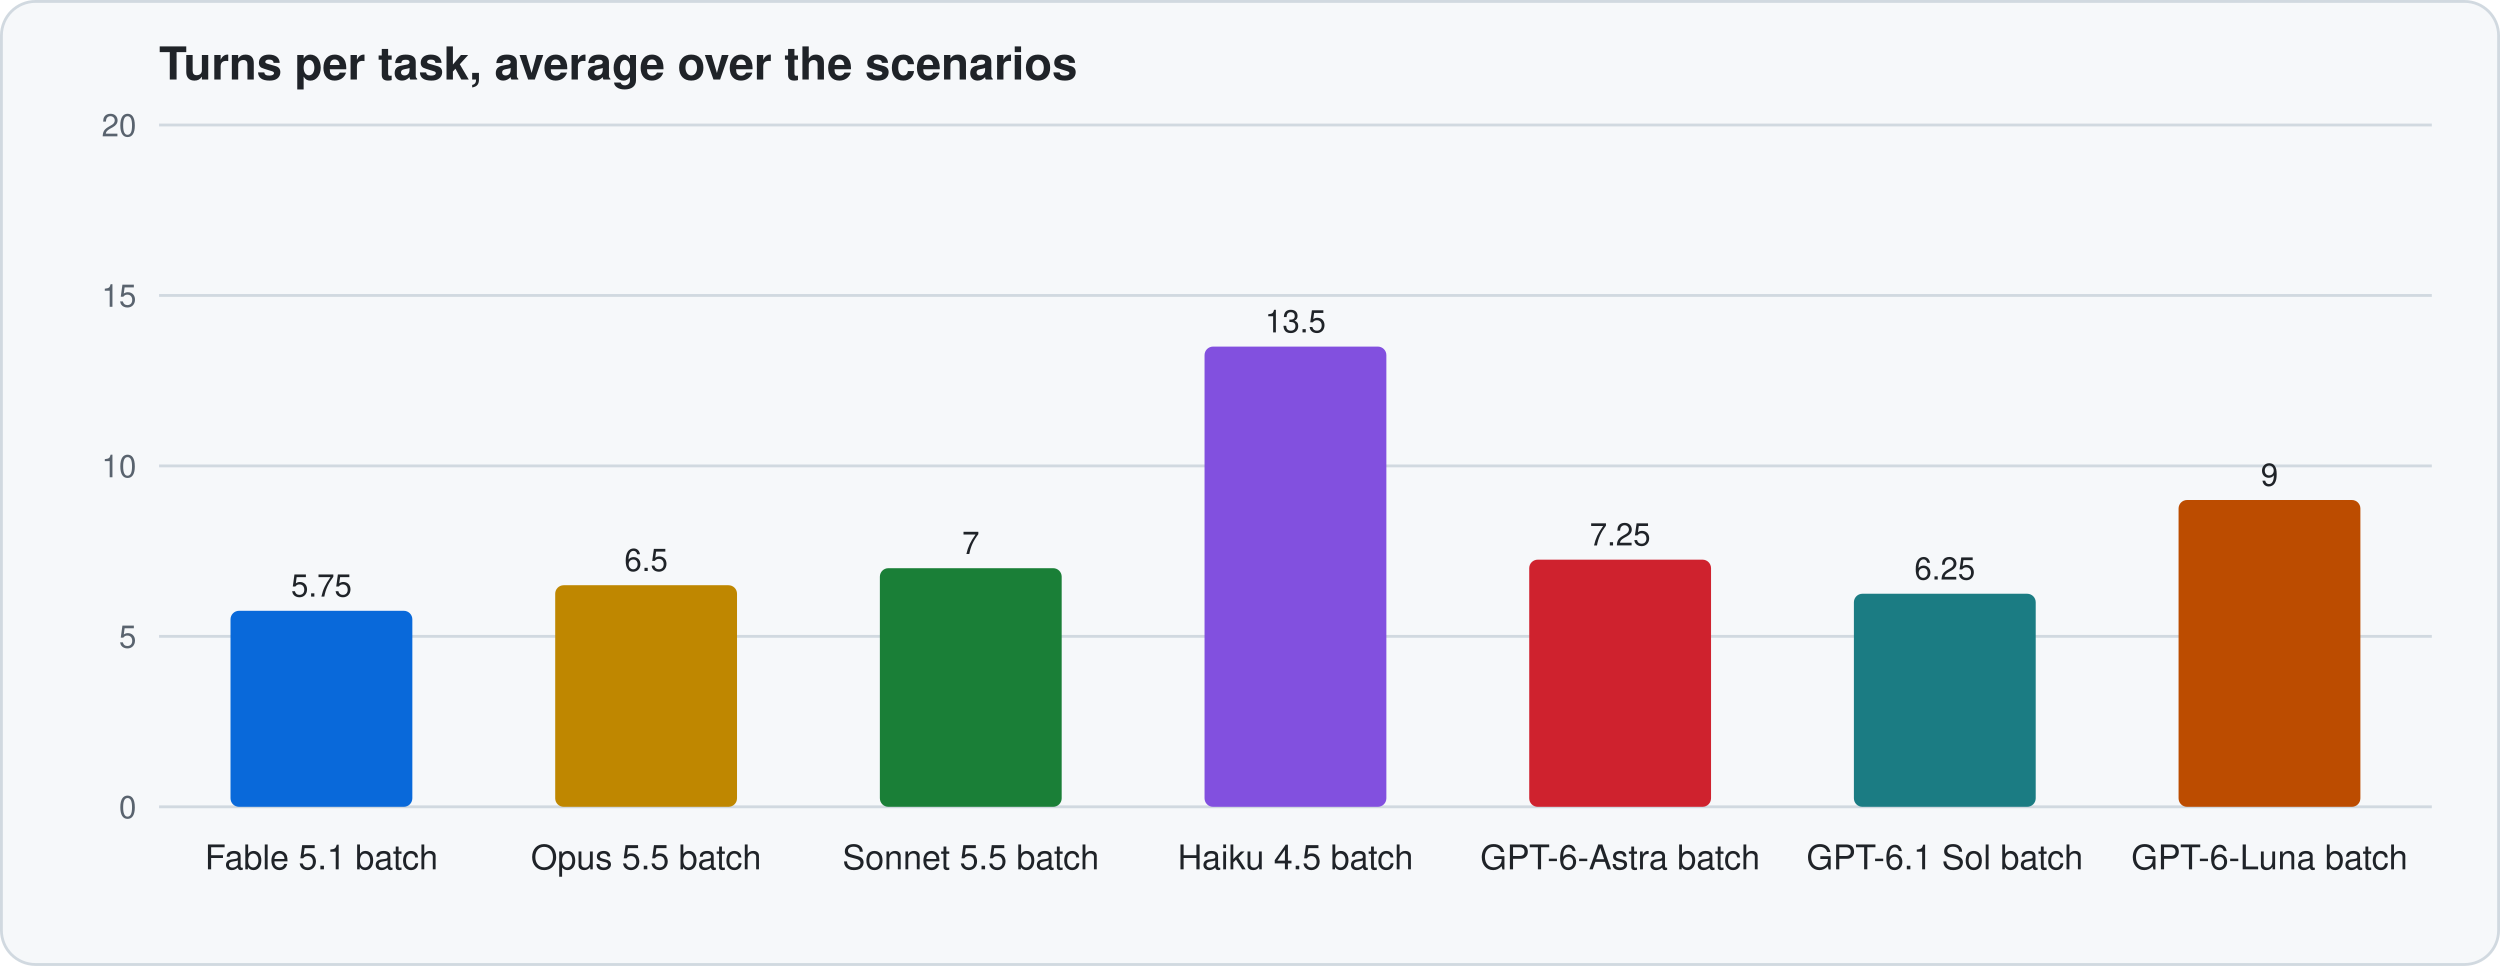
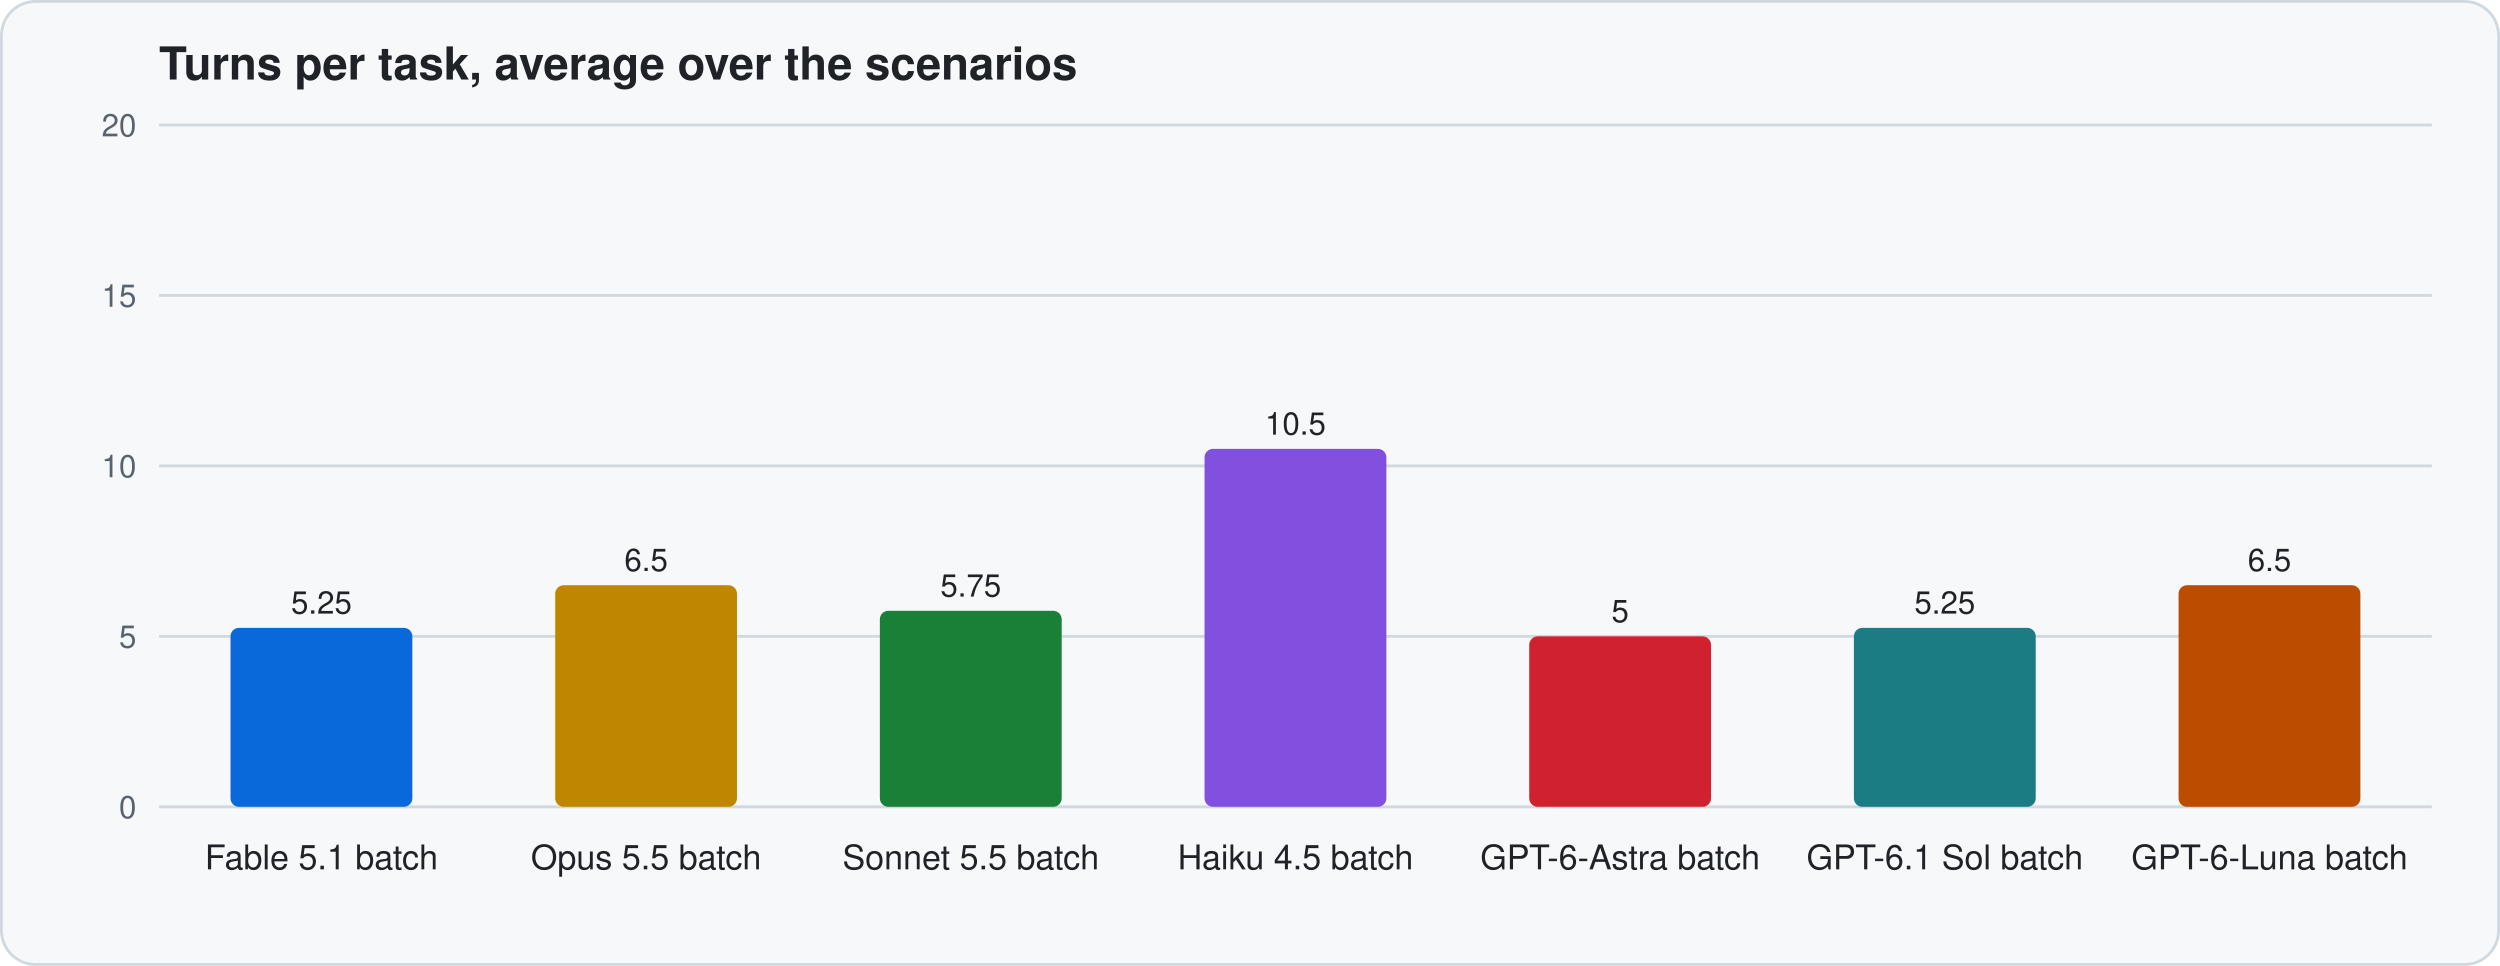
<svg xmlns="http://www.w3.org/2000/svg" width="880" height="340" viewBox="0 0 880 340" role="img" aria-labelledby="title desc">
  <style>
    .bg { fill: #f6f8fa; stroke: #d1d9e0; }
    .rule { stroke: #d1d9e0; }
    .text { fill: #1f2328; }
    .muted { fill: #59636e; }
    .s0 { fill: #0969da; }
    .s1 { fill: #bf8700; }
    .s2 { fill: #1a7f37; }
    .s3 { fill: #8250df; }
    .s4 { fill: #cf222e; }
    .s5 { fill: #1b7c83; }
    .s6 { fill: #bc4c00; }
    .sans { font-family: ui-sans-serif, -apple-system, "Segoe UI", Helvetica, Arial, sans-serif; }
    .mono { font-family: ui-monospace, SFMono-Regular, Menlo, Consolas, monospace; }
    @media (prefers-color-scheme: dark) {
      .bg { fill: #0d1117; stroke: #3d444d; }
      .rule { stroke: #3d444d; }
      .text { fill: #f0f6fc; }
      .muted { fill: #9198a1; }
      .s0 { fill: #4493f8; }
      .s1 { fill: #d29922; }
      .s2 { fill: #3fb950; }
      .s3 { fill: #ab7df8; }
      .s4 { fill: #f85149; }
      .s5 { fill: #39c5cf; }
      .s6 { fill: #f0883e; }
    }
  </style>
  <rect class="bg" x="0.5" y="0.5" width="879" height="339" rx="12" />
  <text class="text sans" x="56" y="28" font-size="16" font-weight="600">Turns per task, average over the scenarios</text>
  <line class="rule" x1="56" x2="856" y1="284" y2="284" />
  <text class="muted sans" x="48" y="288" font-size="11" text-anchor="end">0</text>
  <line class="rule" x1="56" x2="856" y1="224" y2="224" />
  <text class="muted sans" x="48" y="228" font-size="11" text-anchor="end">5</text>
  <line class="rule" x1="56" x2="856" y1="164" y2="164" />
  <text class="muted sans" x="48" y="168" font-size="11" text-anchor="end">10</text>
  <line class="rule" x1="56" x2="856" y1="104" y2="104" />
  <text class="muted sans" x="48" y="108" font-size="11" text-anchor="end">15</text>
  <line class="rule" x1="56" x2="856" y1="44" y2="44" />
  <text class="muted sans" x="48" y="48" font-size="11" text-anchor="end">20</text>
-   <rect class="s0" x="81.143" y="215" width="64" height="69" rx="3" />
-   <text class="text sans" x="113.143" y="210" font-size="11" text-anchor="middle">5.75</text>
+   <rect class="s0" x="81.143" y="221" width="64" height="63" rx="3" />
+   <text class="text sans" x="113.143" y="216" font-size="11" text-anchor="middle">5.25</text>
  <text class="text sans" x="113.143" y="306" font-size="12" text-anchor="middle">Fable 5.1 batch</text>
  <rect class="s1" x="195.429" y="206" width="64" height="78" rx="3" />
  <text class="text sans" x="227.429" y="201" font-size="11" text-anchor="middle">6.5</text>
  <text class="text sans" x="227.429" y="306" font-size="12" text-anchor="middle">Opus 5.5 batch</text>
-   <rect class="s2" x="309.714" y="200" width="64" height="84" rx="3" />
-   <text class="text sans" x="341.714" y="195" font-size="11" text-anchor="middle">7</text>
+   <rect class="s2" x="309.714" y="215" width="64" height="69" rx="3" />
+   <text class="text sans" x="341.714" y="210" font-size="11" text-anchor="middle">5.75</text>
  <text class="text sans" x="341.714" y="306" font-size="12" text-anchor="middle">Sonnet 5.5 batch</text>
-   <rect class="s3" x="424" y="122" width="64" height="162" rx="3" />
-   <text class="text sans" x="456" y="117" font-size="11" text-anchor="middle">13.5</text>
+   <rect class="s3" x="424" y="158" width="64" height="126" rx="3" />
+   <text class="text sans" x="456" y="153" font-size="11" text-anchor="middle">10.5</text>
  <text class="text sans" x="456" y="306" font-size="12" text-anchor="middle">Haiku 4.5 batch</text>
-   <rect class="s4" x="538.286" y="197" width="64" height="87" rx="3" />
-   <text class="text sans" x="570.286" y="192" font-size="11" text-anchor="middle">7.25</text>
+   <rect class="s4" x="538.286" y="224" width="64" height="60" rx="3" />
+   <text class="text sans" x="570.286" y="219" font-size="11" text-anchor="middle">5</text>
  <text class="text sans" x="570.286" y="306" font-size="12" text-anchor="middle">GPT-6-Astra batch</text>
-   <rect class="s5" x="652.571" y="209" width="64" height="75" rx="3" />
-   <text class="text sans" x="684.571" y="204" font-size="11" text-anchor="middle">6.25</text>
+   <rect class="s5" x="652.571" y="221" width="64" height="63" rx="3" />
+   <text class="text sans" x="684.571" y="216" font-size="11" text-anchor="middle">5.25</text>
  <text class="text sans" x="684.571" y="306" font-size="12" text-anchor="middle">GPT-6.1 Sol batch</text>
-   <rect class="s6" x="766.857" y="176" width="64" height="108" rx="3" />
-   <text class="text sans" x="798.857" y="171" font-size="11" text-anchor="middle">9</text>
+   <rect class="s6" x="766.857" y="206" width="64" height="78" rx="3" />
+   <text class="text sans" x="798.857" y="201" font-size="11" text-anchor="middle">6.5</text>
  <text class="text sans" x="798.857" y="306" font-size="12" text-anchor="middle">GPT-6-Luna batch</text>
</svg>
